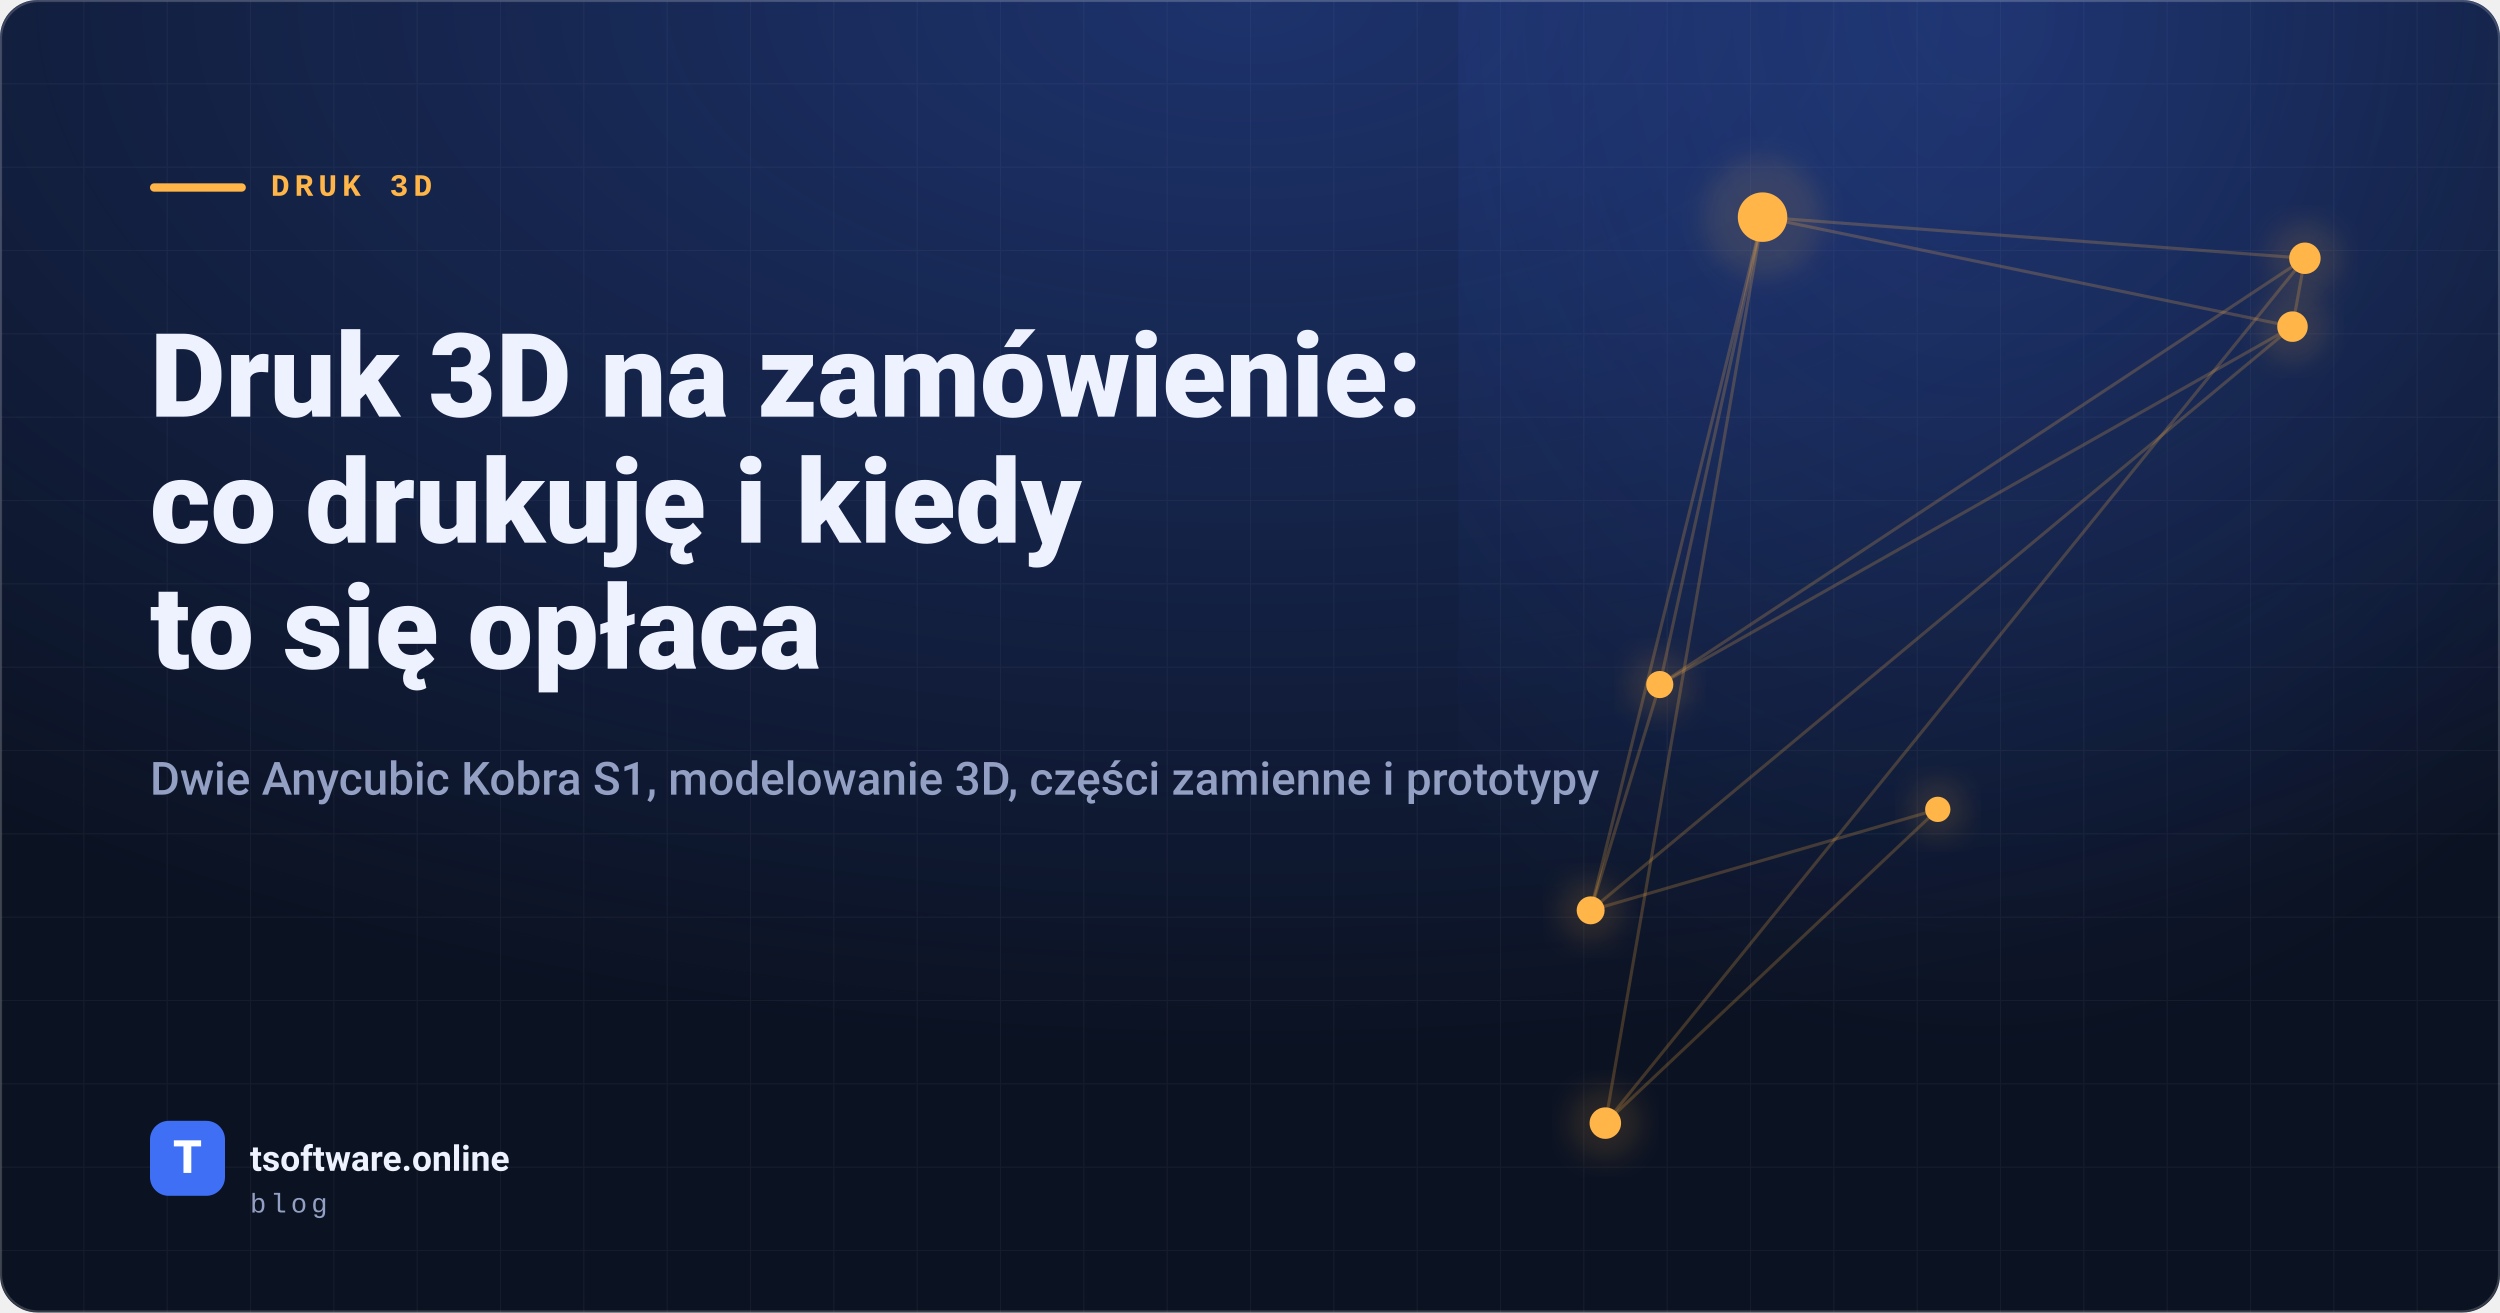
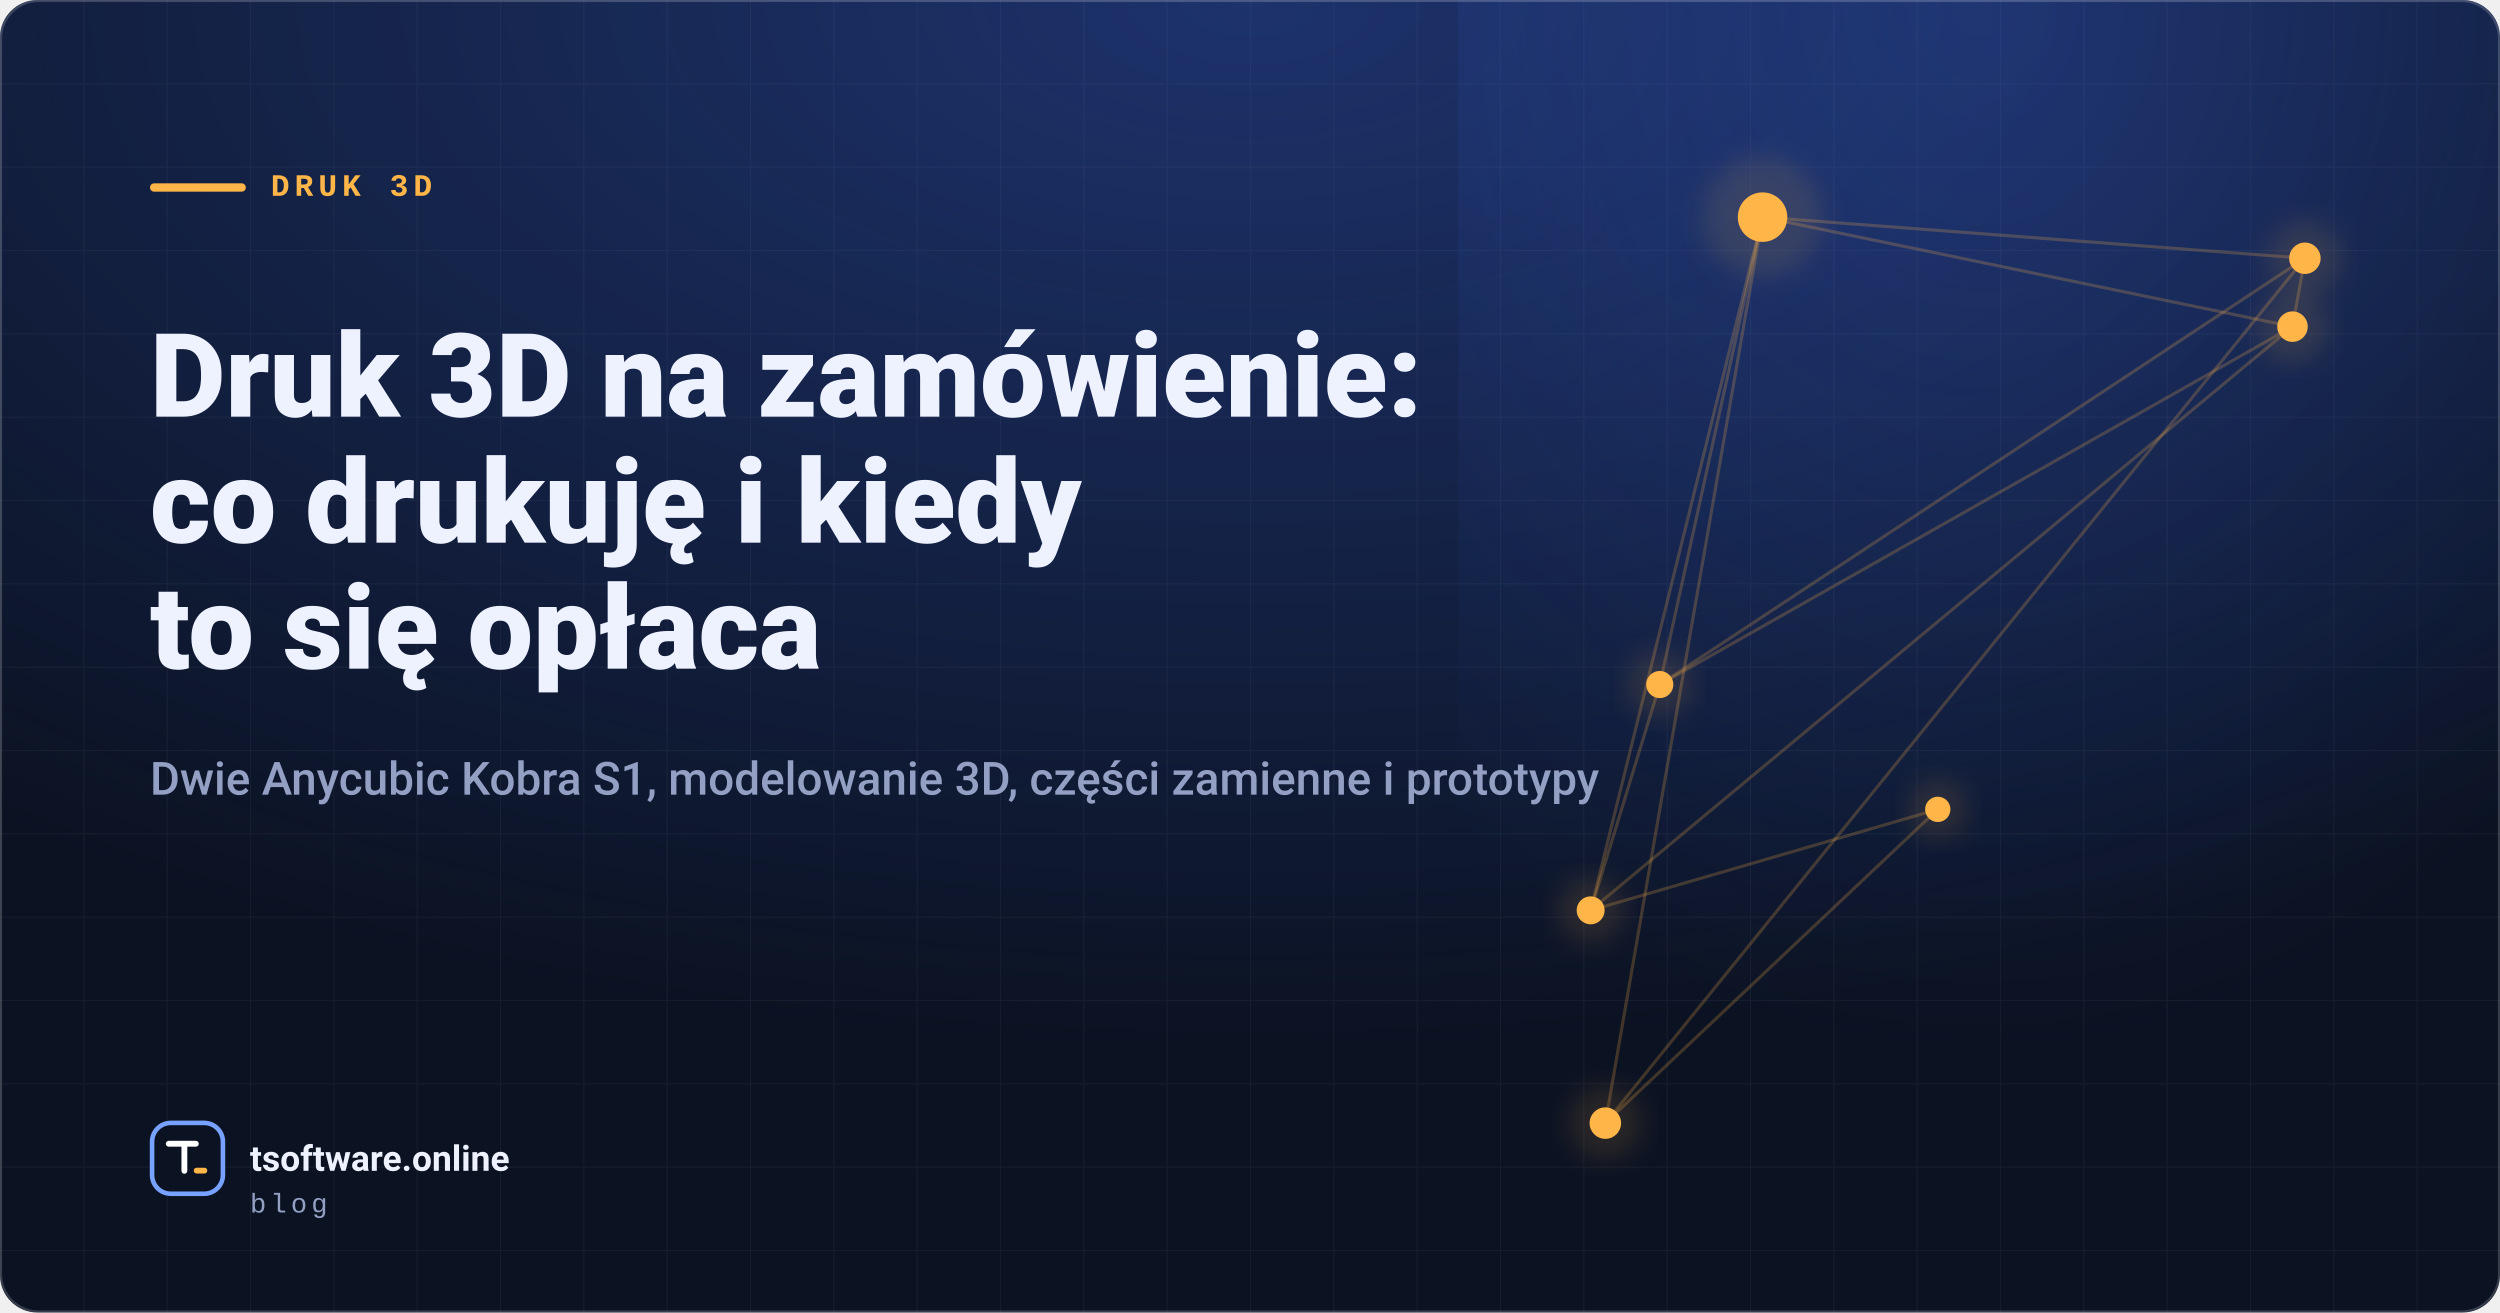
<svg xmlns="http://www.w3.org/2000/svg" viewBox="0 0 1200 630" width="1200" height="630" role="img" aria-label="Druk 3D na zamówienie: co drukuję i kiedy to się opłaca" font-family="'IBM Plex Sans','Segoe UI',Roboto,Helvetica,Arial,sans-serif">
  <defs>
-     <pattern id="g14jwi9p-grid" width="40" height="40" patternUnits="userSpaceOnUse">
+     <pattern id="g14fhjfz-grid" width="40" height="40" patternUnits="userSpaceOnUse">
      <path d="M40 0H0V40" fill="none" stroke="rgba(255,255,255,0.045)" stroke-width="1" />
    </pattern>
-     <radialGradient id="g14jwi9p-glow" cx="50%" cy="0%" r="80%">
+     <radialGradient id="g14fhjfz-glow" cx="50%" cy="0%" r="80%">
      <stop offset="0" stop-color="#3f6ff5" stop-opacity="0.35" />
      <stop offset="1" stop-color="#3f6ff5" stop-opacity="0" />
    </radialGradient>
-     <linearGradient id="g14jwi9p-neonbar" x1="0" x2="1">
+     <linearGradient id="g14fhjfz-neonbar" x1="0" x2="1">
      <stop offset="0" stop-color="#22e5ff" />
      <stop offset="1" stop-color="#78a2ff" />
    </linearGradient>
-     <linearGradient id="g14jwi9p-pinkbar" x1="0" x2="1">
+     <linearGradient id="g14fhjfz-pinkbar" x1="0" x2="1">
      <stop offset="0" stop-color="#ff4d8d" />
      <stop offset="1" stop-color="#ff8aa6" />
    </linearGradient>
-     <linearGradient id="g14jwi9p-okbar" x1="0" x2="1">
+     <linearGradient id="g14fhjfz-okbar" x1="0" x2="1">
      <stop offset="0" stop-color="#3ddc84" />
      <stop offset="1" stop-color="#9ef0c0" />
    </linearGradient>
-     <marker id="g14jwi9p-arr" viewBox="0 0 10 10" refX="9" refY="5" markerWidth="7" markerHeight="7" orient="auto-start-reverse">
+     <marker id="g14fhjfz-arr" viewBox="0 0 10 10" refX="9" refY="5" markerWidth="7" markerHeight="7" orient="auto-start-reverse">
      <path d="M0 0L10 5L0 10z" fill="#93a0c4" />
    </marker>
-     <marker id="g14jwi9p-arr-neon" viewBox="0 0 10 10" refX="9" refY="5" markerWidth="7" markerHeight="7" orient="auto-start-reverse">
+     <marker id="g14fhjfz-arr-neon" viewBox="0 0 10 10" refX="9" refY="5" markerWidth="7" markerHeight="7" orient="auto-start-reverse">
      <path d="M0 0L10 5L0 10z" fill="#22e5ff" />
    </marker>
-     <marker id="g14jwi9p-arr-pink" viewBox="0 0 10 10" refX="9" refY="5" markerWidth="7" markerHeight="7" orient="auto-start-reverse">
+     <marker id="g14fhjfz-arr-pink" viewBox="0 0 10 10" refX="9" refY="5" markerWidth="7" markerHeight="7" orient="auto-start-reverse">
      <path d="M0 0L10 5L0 10z" fill="#ff4d8d" />
    </marker>
-     <filter id="g14jwi9p-soft" x="-20%" y="-20%" width="140%" height="140%">
+     <filter id="g14fhjfz-soft" x="-20%" y="-20%" width="140%" height="140%">
      <feGaussianBlur stdDeviation="6" />
    </filter>
-     <clipPath id="g14jwi9p-frame">
+     <clipPath id="g14fhjfz-frame">
      <rect width="1200" height="630" rx="18" />
    </clipPath>
  </defs>
-   <g clip-path="url(#g14jwi9p-frame)">
+   <g clip-path="url(#g14fhjfz-frame)">
    <rect width="1200" height="630" fill="#0b1222" />
-     <rect width="1200" height="630" fill="url(#g14jwi9p-grid)" />
-     <rect width="1200" height="630" fill="url(#g14jwi9p-glow)" />
-     <rect x="700" y="0" width="500" height="630" fill="url(#g14jwi9p-glow)" opacity="0.6" />
+     <rect width="1200" height="630" fill="url(#g14fhjfz-grid)" />
+     <rect width="1200" height="630" fill="url(#g14fhjfz-glow)" />
+     <rect x="700" y="0" width="500" height="630" fill="url(#g14fhjfz-glow)" opacity="0.6" />
    <line x1="1106.352" y1="123.967" x2="1100.395" y2="156.788" stroke="#ffb547" stroke-opacity="0.22" stroke-width="1.5" />
    <line x1="1106.352" y1="123.967" x2="770.563" y2="539.097" stroke="#ffb547" stroke-opacity="0.22" stroke-width="1.5" />
    <line x1="1106.352" y1="123.967" x2="796.689" y2="328.584" stroke="#ffb547" stroke-opacity="0.22" stroke-width="1.5" />
    <line x1="1106.352" y1="123.967" x2="846.023" y2="104.226" stroke="#ffb547" stroke-opacity="0.22" stroke-width="1.5" />
    <line x1="1100.395" y1="156.788" x2="796.689" y2="328.584" stroke="#ffb547" stroke-opacity="0.22" stroke-width="1.5" />
    <line x1="1100.395" y1="156.788" x2="763.509" y2="436.961" stroke="#ffb547" stroke-opacity="0.22" stroke-width="1.5" />
    <line x1="1100.395" y1="156.788" x2="846.023" y2="104.226" stroke="#ffb547" stroke-opacity="0.22" stroke-width="1.5" />
    <line x1="930.131" y1="388.498" x2="770.563" y2="539.097" stroke="#ffb547" stroke-opacity="0.22" stroke-width="1.5" />
    <line x1="930.131" y1="388.498" x2="763.509" y2="436.961" stroke="#ffb547" stroke-opacity="0.22" stroke-width="1.5" />
    <line x1="770.563" y1="539.097" x2="846.023" y2="104.226" stroke="#ffb547" stroke-opacity="0.22" stroke-width="1.5" />
    <line x1="796.689" y1="328.584" x2="763.509" y2="436.961" stroke="#ffb547" stroke-opacity="0.22" stroke-width="1.5" />
    <line x1="796.689" y1="328.584" x2="846.023" y2="104.226" stroke="#ffb547" stroke-opacity="0.22" stroke-width="1.5" />
    <line x1="763.509" y1="436.961" x2="846.023" y2="104.226" stroke="#ffb547" stroke-opacity="0.22" stroke-width="1.5" />
-     <circle cx="1106.352" cy="123.967" r="18.115" fill="#ffb547" opacity="0.12" filter="url(#g14jwi9p-soft)" />
+     <circle cx="1106.352" cy="123.967" r="18.115" fill="#ffb547" opacity="0.12" filter="url(#g14fhjfz-soft)" />
    <circle cx="1106.352" cy="123.967" r="7.548" fill="#ffb547" />
-     <circle cx="1100.395" cy="156.788" r="17.576" fill="#ffb547" opacity="0.12" filter="url(#g14jwi9p-soft)" />
+     <circle cx="1100.395" cy="156.788" r="17.576" fill="#ffb547" opacity="0.12" filter="url(#g14fhjfz-soft)" />
    <circle cx="1100.395" cy="156.788" r="7.323" fill="#ffb547" />
-     <circle cx="930.131" cy="388.498" r="14.586" fill="#ffb547" opacity="0.12" filter="url(#g14jwi9p-soft)" />
+     <circle cx="930.131" cy="388.498" r="14.586" fill="#ffb547" opacity="0.12" filter="url(#g14fhjfz-soft)" />
    <circle cx="930.131" cy="388.498" r="6.077" fill="#ffb547" />
-     <circle cx="770.563" cy="539.097" r="18.146" fill="#ffb547" opacity="0.12" filter="url(#g14jwi9p-soft)" />
+     <circle cx="770.563" cy="539.097" r="18.146" fill="#ffb547" opacity="0.12" filter="url(#g14fhjfz-soft)" />
    <circle cx="770.563" cy="539.097" r="7.561" fill="#ffb547" />
-     <circle cx="796.689" cy="328.584" r="15.656" fill="#ffb547" opacity="0.12" filter="url(#g14jwi9p-soft)" />
+     <circle cx="796.689" cy="328.584" r="15.656" fill="#ffb547" opacity="0.12" filter="url(#g14fhjfz-soft)" />
    <circle cx="796.689" cy="328.584" r="6.523" fill="#ffb547" />
-     <circle cx="763.509" cy="436.961" r="16.117" fill="#ffb547" opacity="0.12" filter="url(#g14jwi9p-soft)" />
+     <circle cx="763.509" cy="436.961" r="16.117" fill="#ffb547" opacity="0.12" filter="url(#g14fhjfz-soft)" />
    <circle cx="763.509" cy="436.961" r="6.715" fill="#ffb547" />
-     <circle cx="846.023" cy="104.226" r="28.527" fill="#ffb547" opacity="0.12" filter="url(#g14jwi9p-soft)" />
+     <circle cx="846.023" cy="104.226" r="28.527" fill="#ffb547" opacity="0.12" filter="url(#g14fhjfz-soft)" />
    <circle cx="846.023" cy="104.226" r="11.886" fill="#ffb547" />
    <rect x="72" y="88" width="46" height="4" rx="2" fill="#ffb547" />
    <text x="130" y="94" font-family="'IBM Plex Mono',ui-monospace,Consolas,'Liberation Mono',monospace" font-size="15" font-weight="600" fill="#ffb547" text-anchor="start" letter-spacing="2.4">DRUK 3D</text>
    <text x="72" y="200" font-family="'Bricolage Grotesque','IBM Plex Sans','Segoe UI',Roboto,Helvetica,Arial,sans-serif" font-size="56" font-weight="800" fill="#eef2ff" text-anchor="start">Druk 3D na zamówienie:</text>
    <text x="72" y="260.48" font-family="'Bricolage Grotesque','IBM Plex Sans','Segoe UI',Roboto,Helvetica,Arial,sans-serif" font-size="56" font-weight="800" fill="#eef2ff" text-anchor="start">co drukuję i kiedy</text>
    <text x="72" y="320.96" font-family="'Bricolage Grotesque','IBM Plex Sans','Segoe UI',Roboto,Helvetica,Arial,sans-serif" font-size="56" font-weight="800" fill="#eef2ff" text-anchor="start">to się opłaca</text>
    <text x="72" y="381.44" font-family="'IBM Plex Sans','Segoe UI',Roboto,Helvetica,Arial,sans-serif" font-size="22" font-weight="500" fill="#93a0c4" text-anchor="start">Dwie Anycubic Kobra S1, modelowanie 3D, części zamienne i prototypy</text>
-     <rect x="72" y="538" width="36" height="36" rx="9" fill="#3f6ff5" />
-     <text x="90" y="563" font-family="'Bricolage Grotesque','IBM Plex Sans','Segoe UI',Roboto,Helvetica,Arial,sans-serif" font-size="22" font-weight="800" fill="#fff" text-anchor="middle">T</text>
+     <rect x="73" y="539" width="34" height="34" rx="9" fill="#0b1222" stroke="#78a2ff" stroke-width="2.2" />
+     <path d="M81 549h13M88.5 549v13" fill="none" stroke="#fff" stroke-width="2.8" stroke-linecap="round" />
+     <rect x="93" y="560.5" width="6.5" height="2.8" rx="1.4" fill="#ffb547" />
    <text x="120" y="562" font-family="'IBM Plex Sans','Segoe UI',Roboto,Helvetica,Arial,sans-serif" font-size="17" font-weight="600" fill="#eef2ff" text-anchor="start">tsoftware.online</text>
    <text x="120" y="582" font-family="'IBM Plex Mono',ui-monospace,Consolas,'Liberation Mono',monospace" font-size="13" font-weight="500" fill="#93a0c4" text-anchor="start" letter-spacing="2">blog</text>
  </g>
  <rect x="0.5" y="0.5" width="1199" height="629" rx="18" fill="none" stroke="rgba(255,255,255,0.18)" />
</svg>
